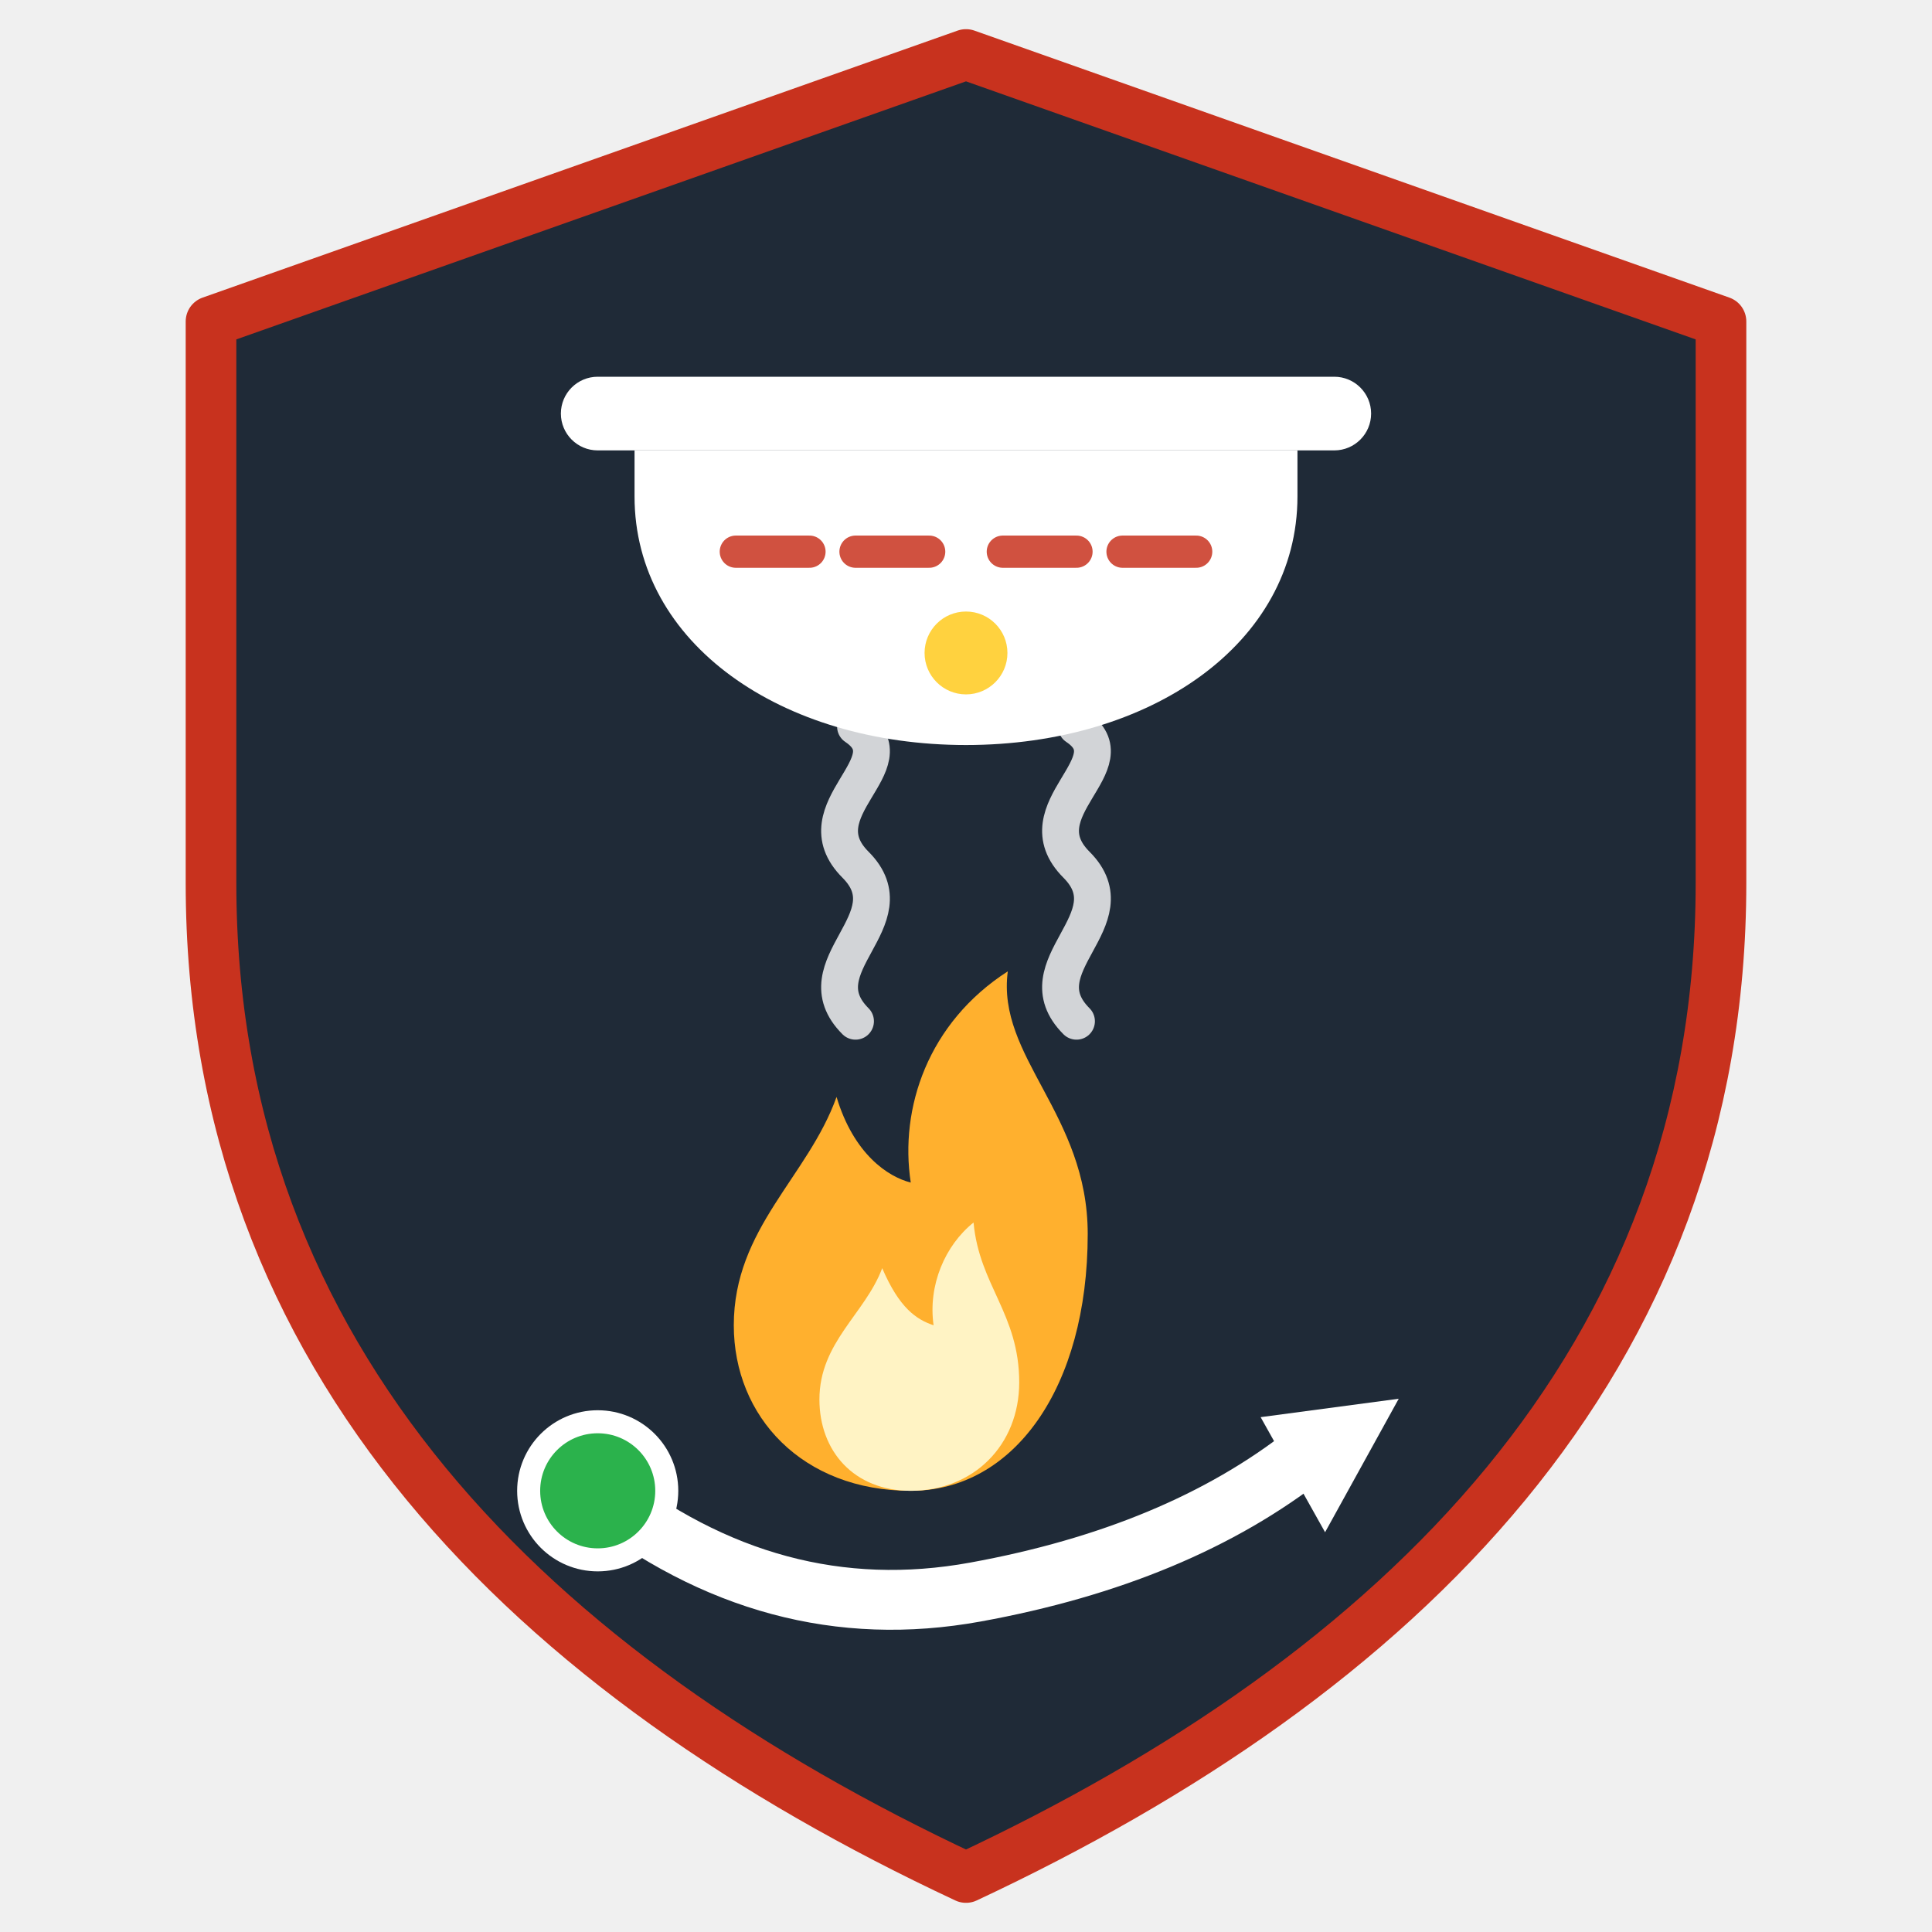
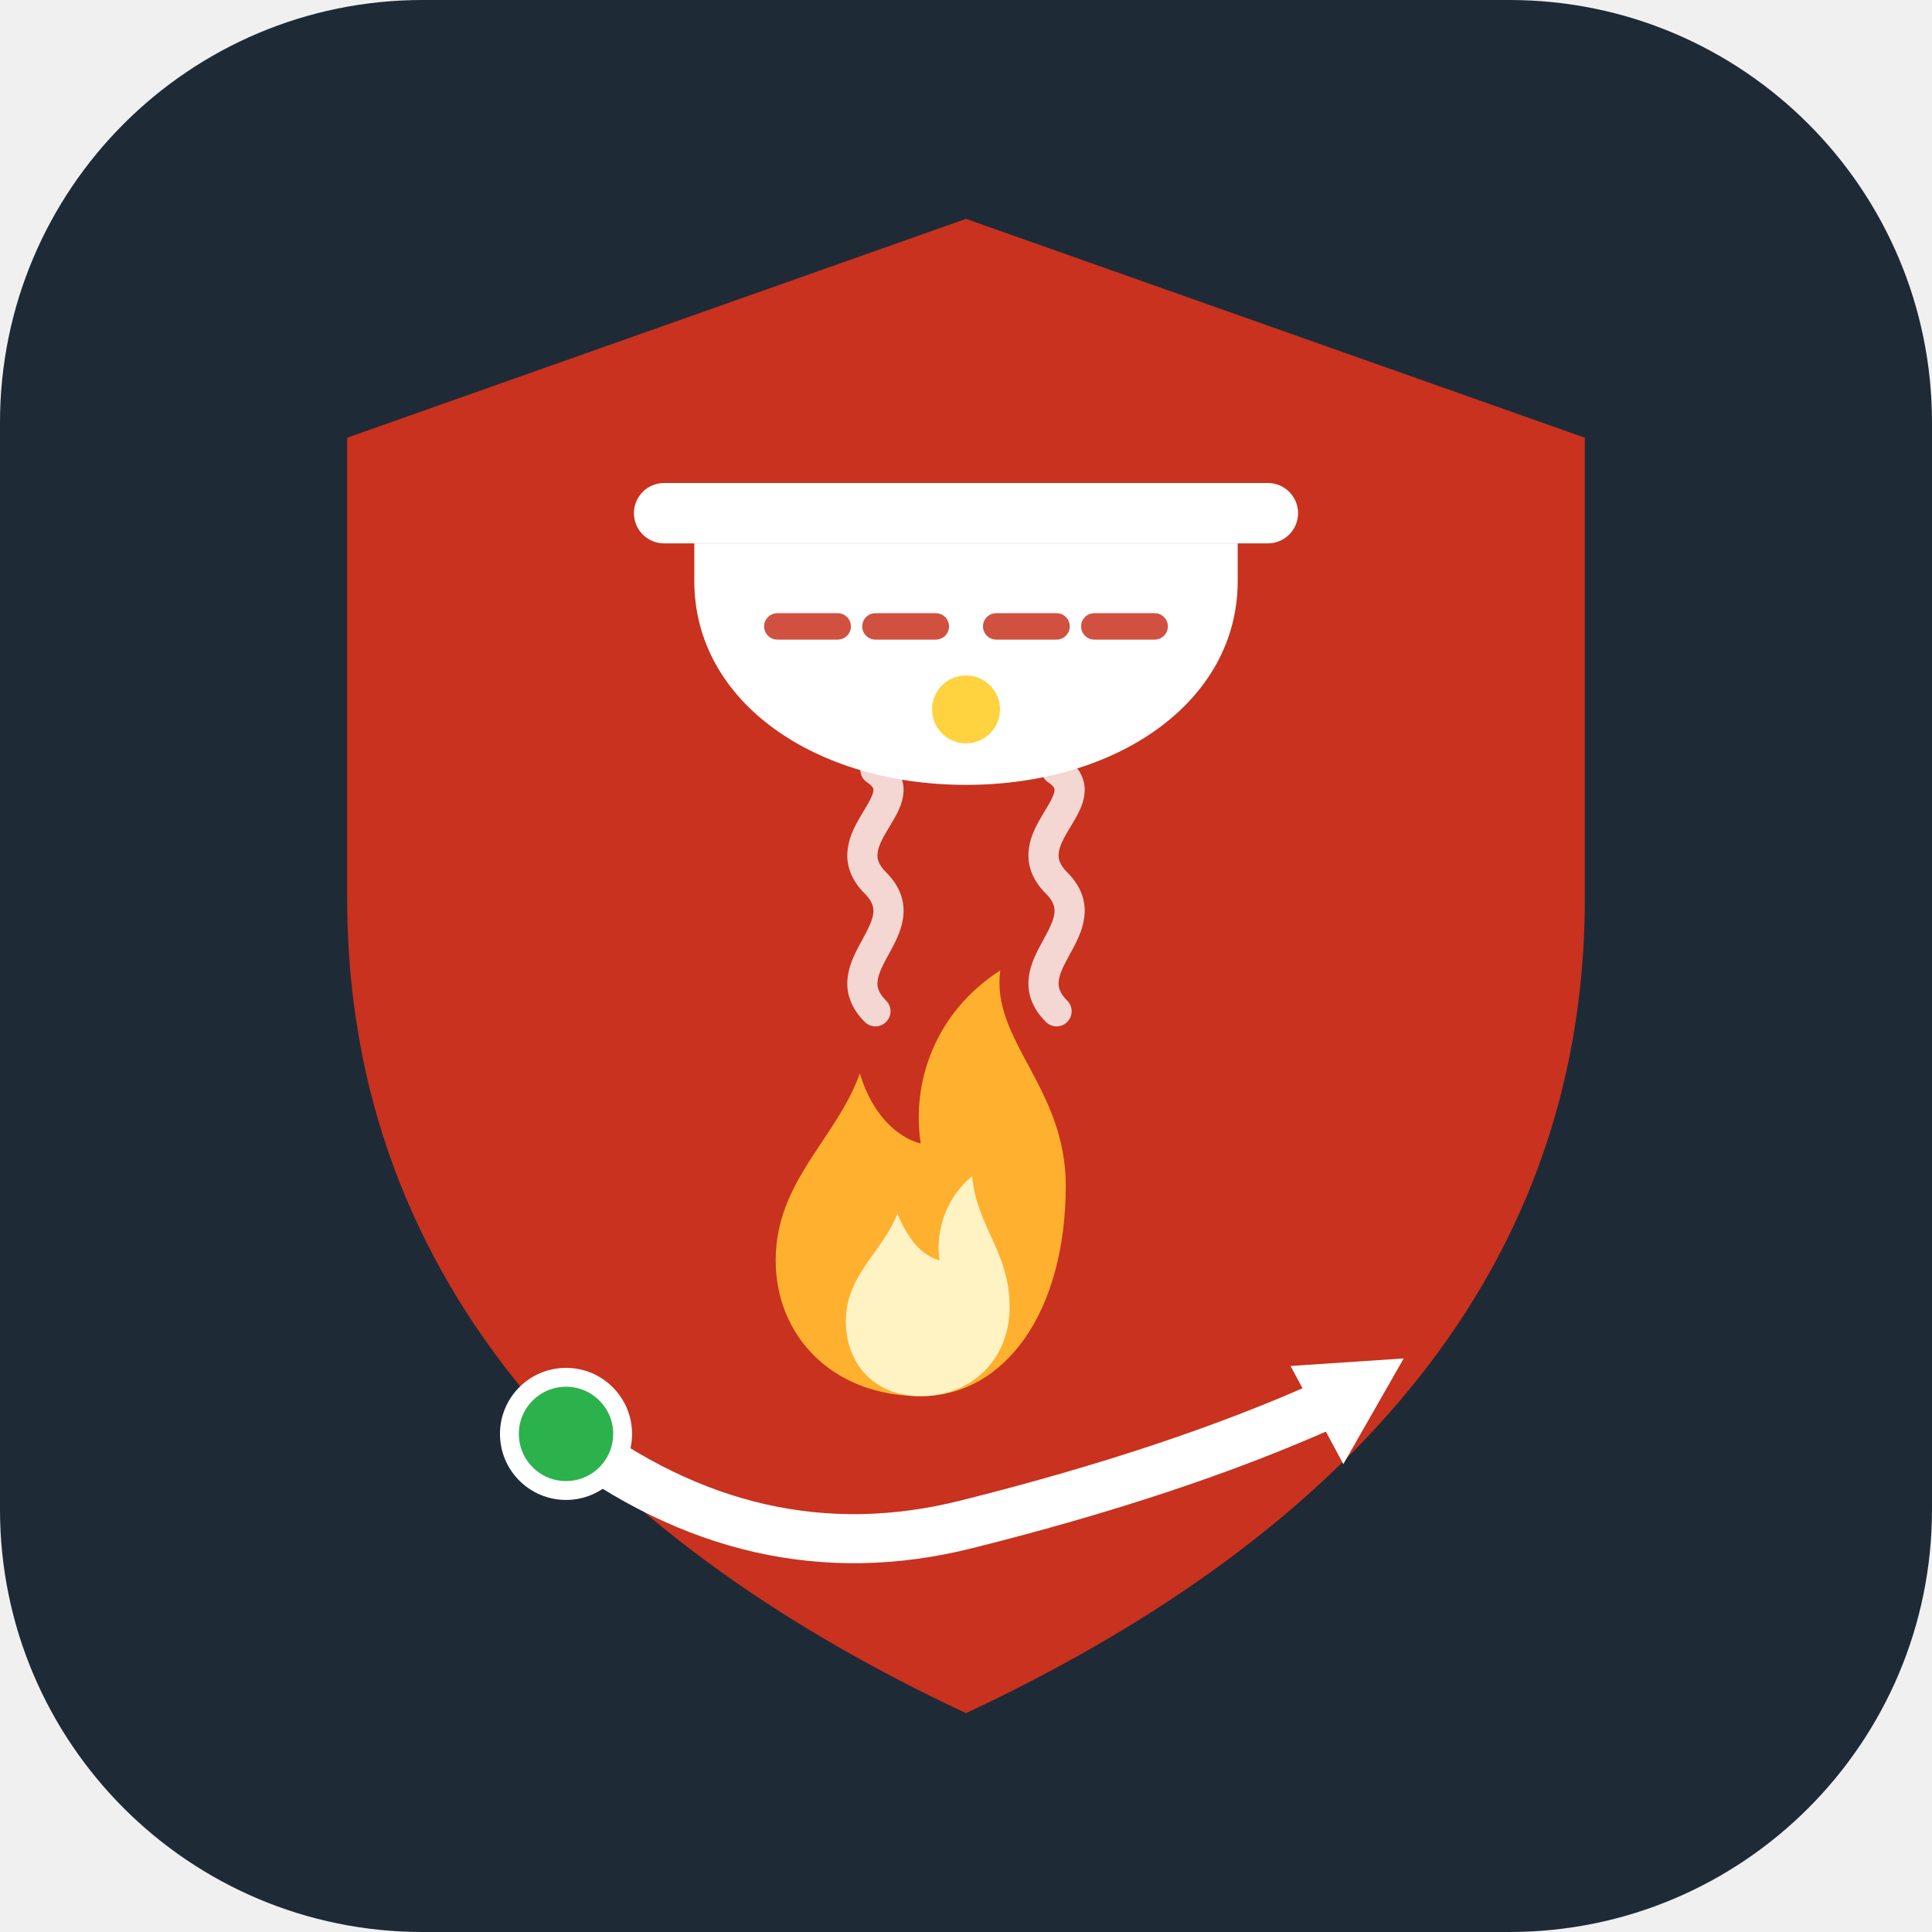
<svg xmlns="http://www.w3.org/2000/svg" viewBox="0 0 512 512">
-   <g transform="translate(256 256) scale(1.22) translate(-256 -256)">
-     <path d="M256 58l164 58v122c0 104-70 172-164 216-94-44-164-112-164-216V116z" fill="#1f2a37" stroke="#c8321e" stroke-width="11" stroke-linejoin="round" />
-     <rect x="168" y="128" width="176" height="16" rx="8" fill="#fff" />
-     <path d="M184 144h144v10c0 32-32 54-72 54s-72-22-72-54z" fill="#fff" />
-     <g stroke="#c8321e" stroke-width="7" stroke-linecap="round" opacity=".85">
-       <line x1="206" y1="166" x2="222" y2="166" />
-       <line x1="232" y1="166" x2="248" y2="166" />
-       <line x1="264" y1="166" x2="280" y2="166" />
-       <line x1="290" y1="166" x2="306" y2="166" />
-     </g>
-     <circle cx="256" cy="188" r="9" fill="#ffd23f" />
-     <g fill="none" stroke="#fff" stroke-width="8" stroke-linecap="round" opacity=".8">
-       <path d="M232 268c-12-12 12-22 0-34s12-22 0-30" />
-       <path d="M280 268c-12-12 12-22 0-34s12-22 0-30" />
-     </g>
-     <g transform="translate(244 370) scale(0.62)">
-       <path d="M0 0c-38 0-62-26-62-58 0-34 26-52 36-80 6 20 18 28 26 30-4-26 6-56 34-74-4 30 28 50 28 92 0 54-26 90-62 90z" fill="#ffb02e" />
-       <path d="M0 0c-20 0-32-14-32-32 0-20 16-30 22-46 6 14 12 18 18 20-2-14 4-28 14-36 2 22 16 32 16 56 0 22-16 38-38 38z" fill="#fff3c4" />
-     </g>
-     <path d="M176 370 Q 214 400 258 392 T 330 362" fill="none" stroke="#fff" stroke-width="13" stroke-linecap="round" />
-     <path d="M350 350 l-30 4 14 25z" fill="#fff" />
-     <circle cx="176" cy="370" r="15" fill="#2bb24c" stroke="#fff" stroke-width="5" />
+   <rect width="512" height="512" rx="112" fill="#1f2a37" />
+   <path d="M256 58l164 58v122c0 104-70 172-164 216-94-44-164-112-164-216V116z" fill="#c8321e" />
+   <rect x="168" y="128" width="176" height="16" rx="8" fill="#fff" />
+   <path d="M184 144h144v10c0 32-32 54-72 54s-72-22-72-54z" fill="#fff" />
+   <g stroke="#c8321e" stroke-width="7" stroke-linecap="round" opacity=".85">
+     <line x1="206" y1="166" x2="222" y2="166" />
+     <line x1="232" y1="166" x2="248" y2="166" />
+     <line x1="264" y1="166" x2="280" y2="166" />
+     <line x1="290" y1="166" x2="306" y2="166" />
  </g>
+   <circle cx="256" cy="188" r="9" fill="#ffd23f" />
+   <g fill="none" stroke="#fff" stroke-width="8" stroke-linecap="round" opacity=".8">
+     <path d="M232 268c-12-12 12-22 0-34s12-22 0-30" />
+     <path d="M280 268c-12-12 12-22 0-34s12-22 0-30" />
+   </g>
+   <g transform="translate(244 370) scale(0.62)">
+     <path d="M0 0c-38 0-62-26-62-58 0-34 26-52 36-80 6 20 18 28 26 30-4-26 6-56 34-74-4 30 28 50 28 92 0 54-26 90-62 90z" fill="#ffb02e" />
+     <path d="M0 0c-20 0-32-14-32-32 0-20 16-30 22-46 6 14 12 18 18 20-2-14 4-28 14-36 2 22 16 32 16 56 0 22-16 38-38 38z" fill="#fff3c4" />
+   </g>
+   <path d="M150 380 Q 200 418 256 404 T 352 372" fill="none" stroke="#fff" stroke-width="13" stroke-linecap="round" />
+   <path d="M372 360 l-30 2 14 26z" fill="#fff" />
+   <circle cx="150" cy="380" r="15" fill="#2bb24c" stroke="#fff" stroke-width="5" />
</svg>
